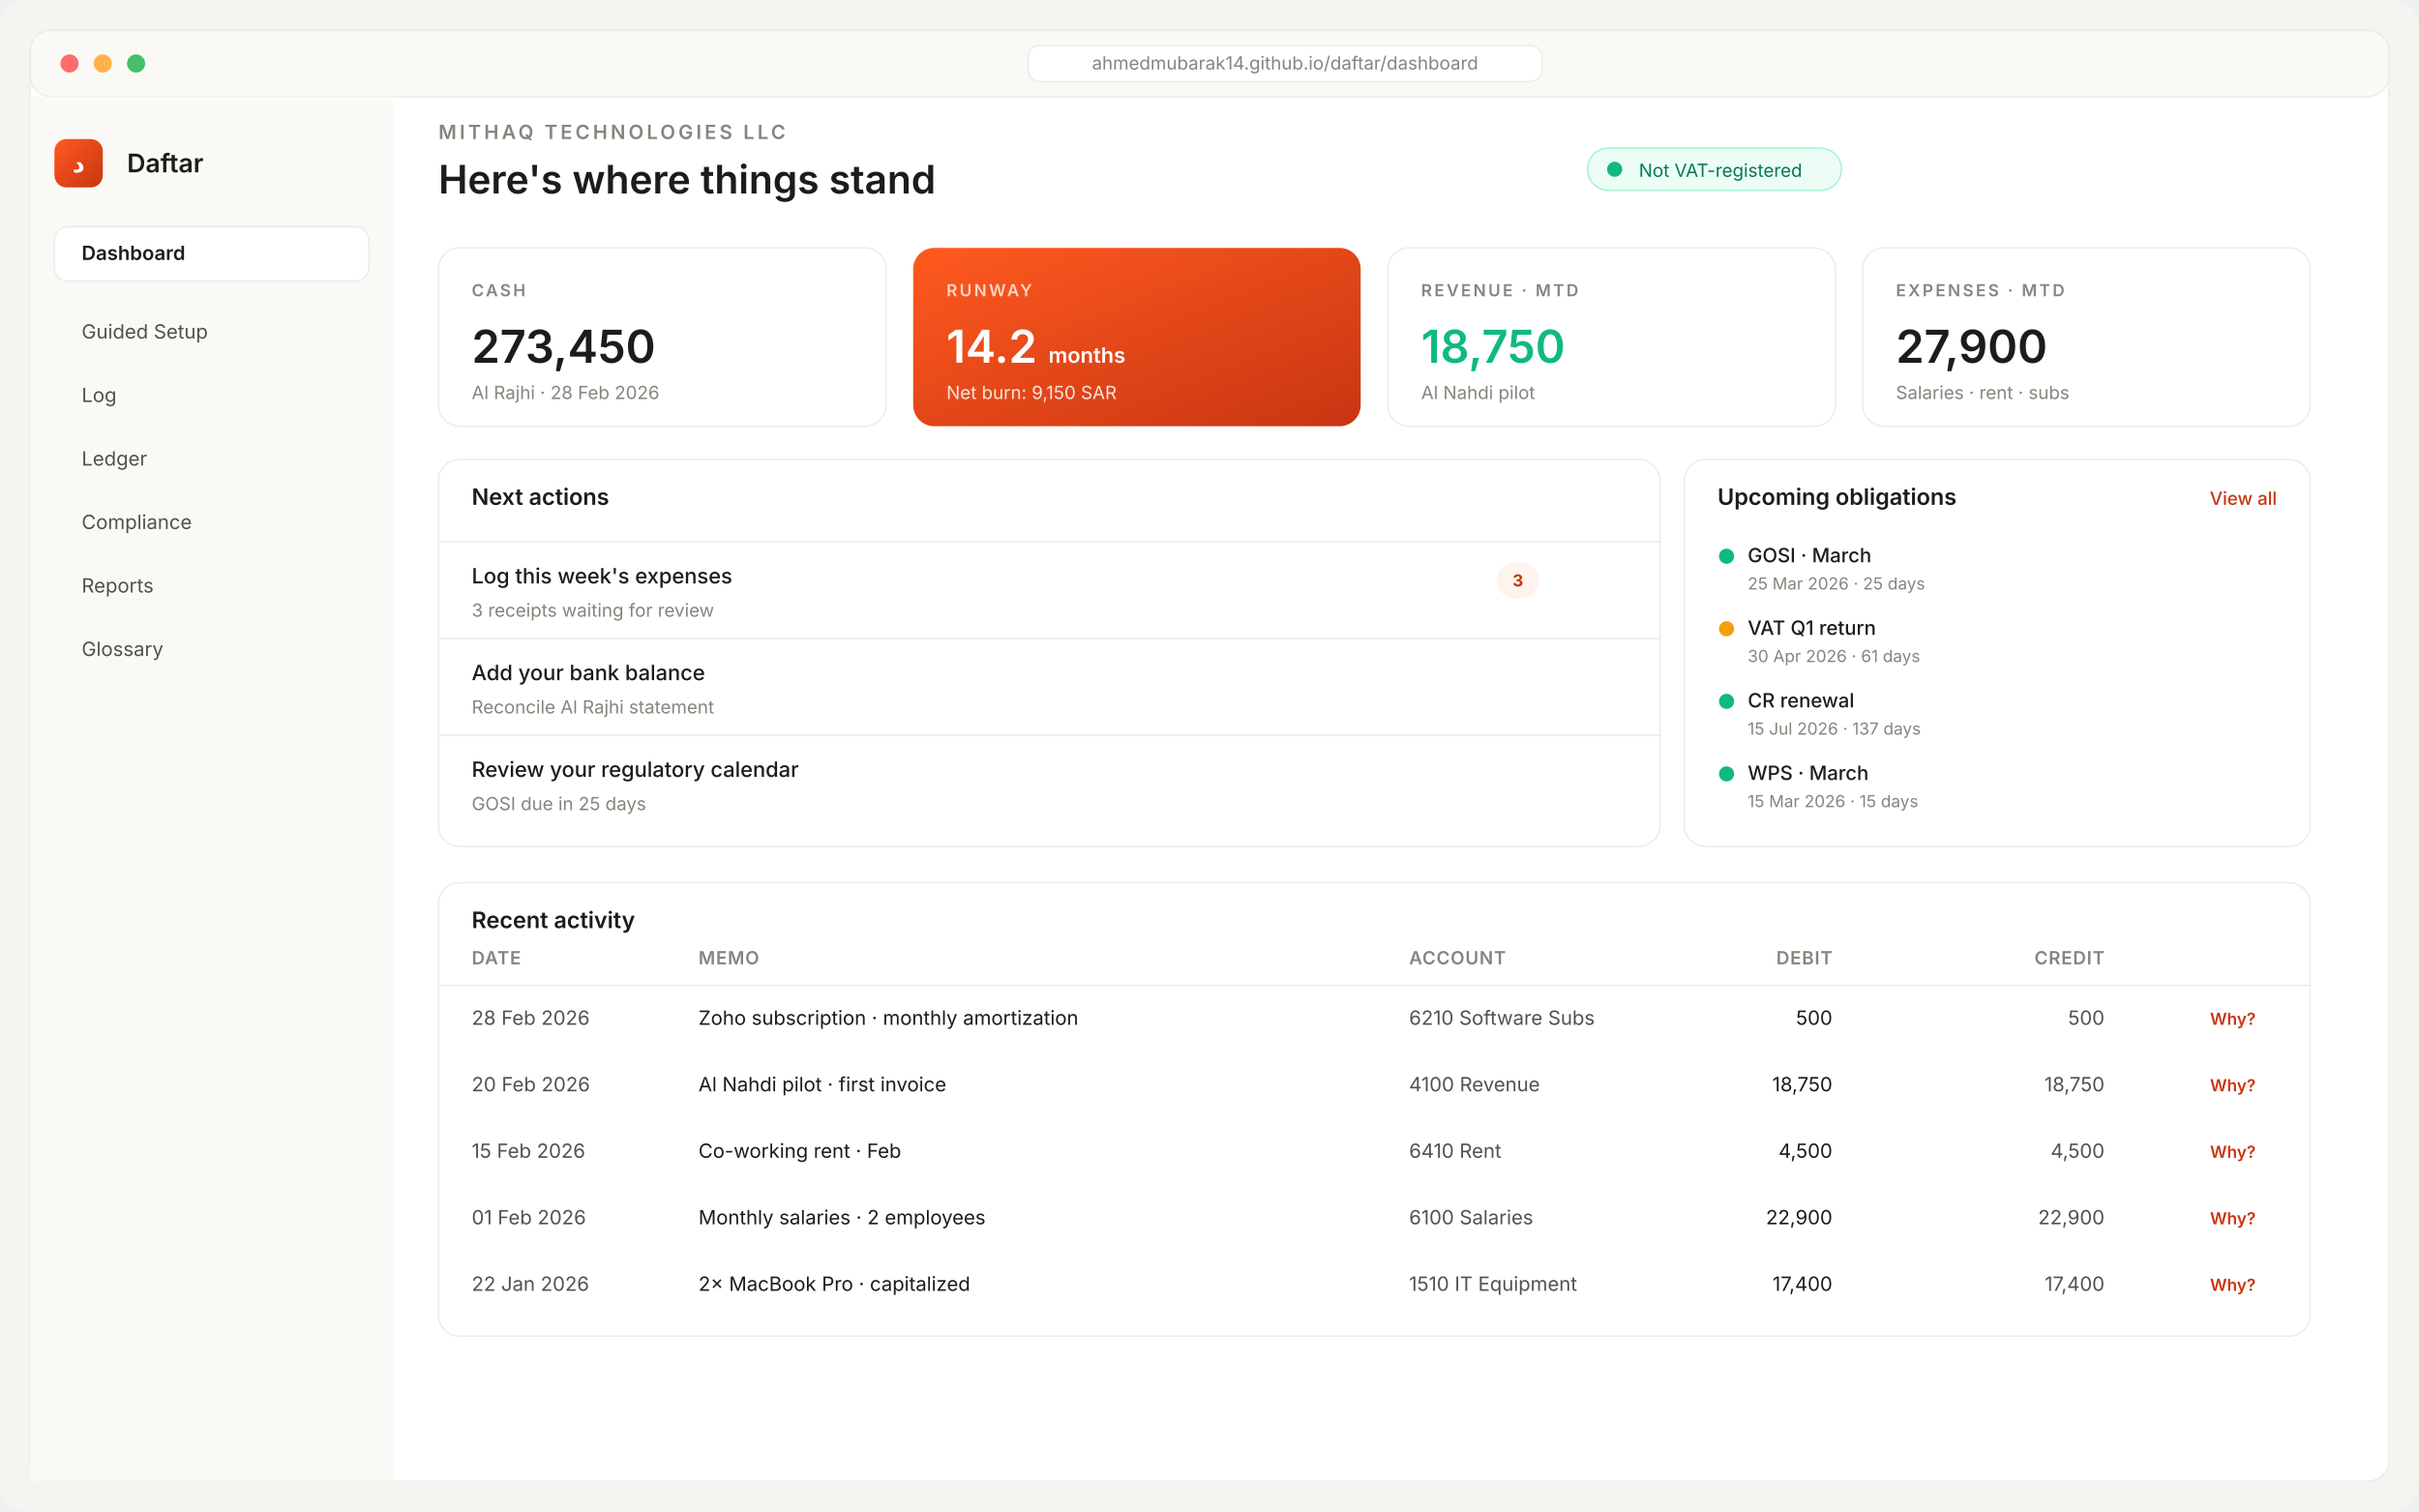
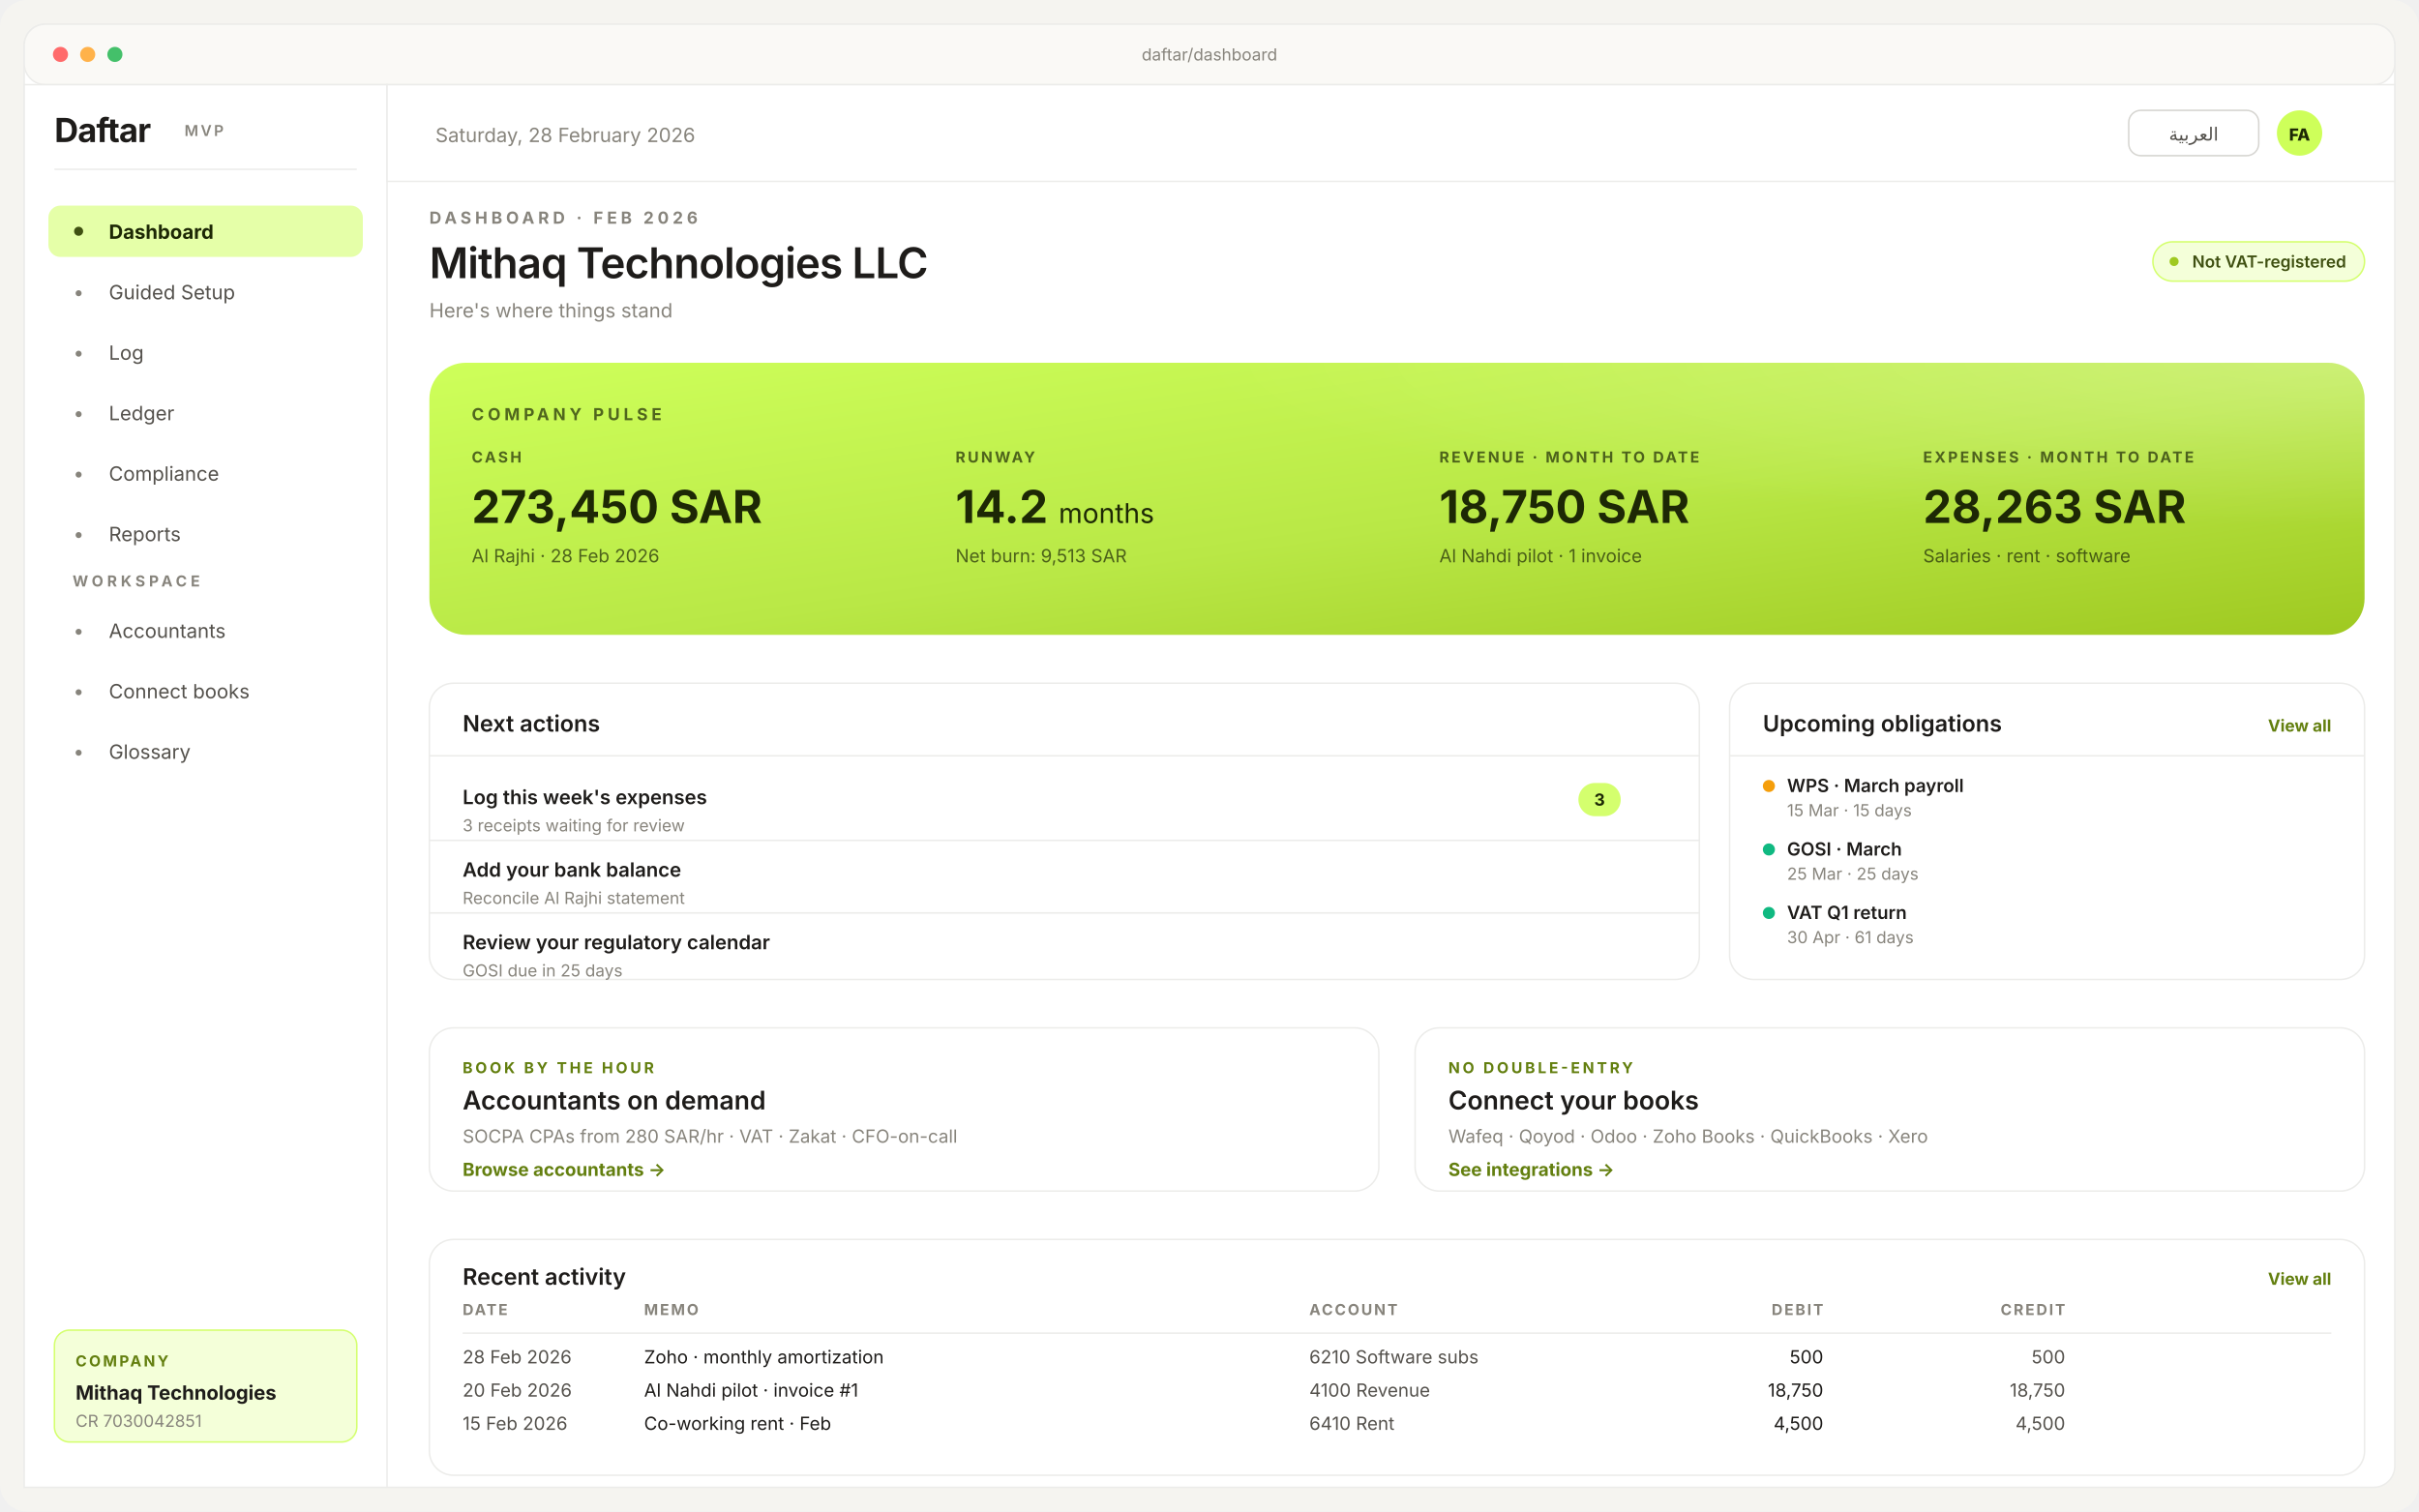
- <svg xmlns="http://www.w3.org/2000/svg" viewBox="0 0 1600 1000" width="1600" height="1000" font-family="-apple-system, Inter, 'SF Pro', system-ui, sans-serif">
+ <svg xmlns="http://www.w3.org/2000/svg" viewBox="0 0 1600 1000" width="1600" height="1000" font-family="-apple-system, Inter, system-ui, sans-serif">
  <defs>
-     <linearGradient id="accent" x1="0" y1="0" x2="1" y2="1">
-       <stop offset="0" stop-color="#ff5a1f" />
-       <stop offset="1" stop-color="#c83512" />
+     <linearGradient id="hero" x1="0" y1="0" x2="1" y2="1">
+       <stop offset="0" stop-color="#ceff5a" />
+       <stop offset="0.55" stop-color="#b9e846" />
+       <stop offset="1" stop-color="#9fc921" />
    </linearGradient>
-     <filter id="soft" x="-5%" y="-5%" width="110%" height="110%">
-       <feGaussianBlur stdDeviation="8" />
-       <feComponentTransfer>
-         <feFuncA type="linear" slope="0.12" />
-       </feComponentTransfer>
-       <feComposite in2="SourceGraphic" operator="over" />
-     </filter>
+     <radialGradient id="heroGlow" cx="100%" cy="0%" r="60%">
+       <stop offset="0" stop-color="#ffffff" stop-opacity="0.55" />
+       <stop offset="1" stop-color="#ffffff" stop-opacity="0" />
+     </radialGradient>
  </defs>
  <rect width="1600" height="1000" rx="18" fill="#f5f4f0" />
-   <rect x="20" y="20" width="1560" height="960" rx="14" fill="#ffffff" stroke="#ececea" />
-   <rect x="20" y="20" width="1560" height="44" rx="14" fill="#faf9f6" stroke="#ececea" />
-   <circle cx="46" cy="42" r="6" fill="#ff6b6b" />
-   <circle cx="68" cy="42" r="6" fill="#ffb24a" />
-   <circle cx="90" cy="42" r="6" fill="#44c06a" />
-   <rect x="680" y="30" width="340" height="24" rx="8" fill="#ffffff" stroke="#ececea" />
-   <text x="850" y="46" font-size="12" fill="#87847c" text-anchor="middle">ahmedmubarak14.github.io/daftar/dashboard</text>
-   <rect x="20" y="64" width="240" height="916" fill="#faf9f6" />
-   <g transform="translate(36,92)">
-     <rect width="32" height="32" rx="8" fill="url(#accent)" />
-     <text x="16" y="22" font-size="16" fill="#fff" text-anchor="middle" font-weight="700">د</text>
-     <text x="48" y="22" font-size="17" fill="#1e1c1a" font-weight="600">Daftar</text>
-   </g>
-   <g transform="translate(36,150)" font-size="13" fill="#54514c">
-     <rect width="208" height="36" rx="9" fill="#ffffff" stroke="#ececea" />
-     <text x="18" y="22" fill="#1e1c1a" font-weight="600">Dashboard</text>
-     <text x="18" y="74">Guided Setup</text>
-     <text x="18" y="116">Log</text>
-     <text x="18" y="158">Ledger</text>
-     <text x="18" y="200">Compliance</text>
-     <text x="18" y="242">Reports</text>
-     <text x="18" y="284">Glossary</text>
-   </g>
-   <g transform="translate(290,92)">
-     <text font-size="13" fill="#87847c" font-weight="600" letter-spacing="2">MITHAQ TECHNOLOGIES LLC</text>
-     <text y="36" font-size="26" fill="#1e1c1a" font-weight="600">Here's where things stand</text>
-     <g transform="translate(760,6)">
-       <rect width="168" height="28" rx="14" fill="#ecfdf5" stroke="#a7f3d0" />
-       <circle cx="18" cy="14" r="5" fill="#10b981" />
-       <text x="34" y="19" font-size="12" fill="#047857">Not VAT-registered</text>
-     </g>
-     <g transform="translate(0,72)">
+   <rect x="16" y="16" width="1568" height="968" rx="14" fill="#ffffff" stroke="#ececea" />
+   <rect x="16" y="16" width="1568" height="40" rx="14" fill="#faf9f6" stroke="#ececea" />
+   <circle cx="40" cy="36" r="5" fill="#ff6b6b" />
+   <circle cx="58" cy="36" r="5" fill="#ffb24a" />
+   <circle cx="76" cy="36" r="5" fill="#44c06a" />
+   <text x="800" y="40" font-size="11" fill="#87847c" text-anchor="middle">daftar/dashboard</text>
+   <rect x="16" y="56" width="240" height="928" fill="#ffffff" stroke="#ececea" />
+   <g transform="translate(36,94)">
+     <text font-size="22" font-weight="700" fill="#1e1c1a" letter-spacing="-0.5">Daftar</text>
+     <text x="86" y="-4" font-size="10" font-weight="600" fill="#87847c" letter-spacing="1.5">MVP</text>
+   </g>
+   <line x1="36" y1="112" x2="236" y2="112" stroke="#ececea" />
+   <g font-size="13" transform="translate(32,136)">
+     <rect width="208" height="34" rx="8" fill="#e5ffa8" />
+     <text x="40" y="22" fill="#1d2805" font-weight="700">Dashboard</text>
+     <circle cx="20" cy="17" r="3" fill="#3f5011" />
+     <g transform="translate(0,40)">
+       <text x="40" y="22" fill="#54514c">Guided Setup</text>
+       <circle cx="20" cy="18" r="2" fill="#87847c" />
+     </g>
+     <g transform="translate(0,80)">
+       <text x="40" y="22" fill="#54514c">Log</text>
+       <circle cx="20" cy="18" r="2" fill="#87847c" />
+     </g>
+     <g transform="translate(0,120)">
+       <text x="40" y="22" fill="#54514c">Ledger</text>
+       <circle cx="20" cy="18" r="2" fill="#87847c" />
+     </g>
+     <g transform="translate(0,160)">
+       <text x="40" y="22" fill="#54514c">Compliance</text>
+       <circle cx="20" cy="18" r="2" fill="#87847c" />
+     </g>
+     <g transform="translate(0,200)">
+       <text x="40" y="22" fill="#54514c">Reports</text>
+       <circle cx="20" cy="18" r="2" fill="#87847c" />
+     </g>
+   </g>
+   <text x="48" y="388" font-size="10" letter-spacing="2.5" font-weight="700" fill="#87847c">WORKSPACE</text>
+   <g font-size="13" transform="translate(32,400)">
+     <g>
+       <text x="40" y="22" fill="#54514c">Accountants</text>
+       <circle cx="20" cy="18" r="2" fill="#87847c" />
+     </g>
+     <g transform="translate(0,40)">
+       <text x="40" y="22" fill="#54514c">Connect books</text>
+       <circle cx="20" cy="18" r="2" fill="#87847c" />
+     </g>
+     <g transform="translate(0,80)">
+       <text x="40" y="22" fill="#54514c">Glossary</text>
+       <circle cx="20" cy="18" r="2" fill="#87847c" />
+     </g>
+   </g>
+   <g transform="translate(36,880)">
+     <rect width="200" height="74" rx="10" fill="#f4ffd9" stroke="#d4ff6e" />
+     <text x="14" y="24" font-size="10" letter-spacing="1.5" font-weight="700" fill="#637f0f">COMPANY</text>
+     <text x="14" y="46" font-size="13" font-weight="700" fill="#1e1c1a">Mithaq Technologies</text>
+     <text x="14" y="64" font-size="11" fill="#87847c">CR 7030042851</text>
+   </g>
+   <rect x="256" y="56" width="1328" height="64" fill="#ffffff" stroke="#ececea" />
+   <text x="288" y="94" font-size="13" fill="#87847c">Saturday, 28 February 2026</text>
+   <g transform="translate(1408,73)">
+     <rect width="86" height="30" rx="8" fill="#ffffff" stroke="#d6d5d1" />
+     <text x="43" y="20" font-size="12" fill="#54514c" text-anchor="middle">العربية</text>
+   </g>
+   <g transform="translate(1506,73)">
+     <circle cx="15" cy="15" r="15" fill="#ceff5a" />
+     <text x="15" y="20" font-size="11" font-weight="800" fill="#1d2805" text-anchor="middle">FA</text>
+   </g>
+   <g transform="translate(284,148)">
+     <text font-size="11" letter-spacing="2.5" font-weight="700" fill="#87847c">DASHBOARD · FEB 2026</text>
+     <text y="36" font-size="28" font-weight="600" fill="#1e1c1a" letter-spacing="-0.5">Mithaq Technologies LLC</text>
+     <text y="62" font-size="13" fill="#87847c">Here's where things stand</text>
+     <g transform="translate(1140,12)">
+       <rect width="140" height="26" rx="13" fill="#f4ffd9" stroke="#d4ff6e" />
+       <circle cx="14" cy="13" r="3" fill="#9fc921" />
+       <text x="26" y="17" font-size="11" fill="#3f5011" font-weight="600">Not VAT-registered</text>
+     </g>
+   </g>
+   <g transform="translate(284,240)">
+     <rect width="1280" height="180" rx="24" fill="url(#hero)" />
+     <rect width="1280" height="180" rx="24" fill="url(#heroGlow)" opacity="0.45" />
+     <text x="28" y="38" font-size="11" letter-spacing="2.5" font-weight="700" fill="#1d2805" opacity="0.7">COMPANY PULSE</text>
+     <g transform="translate(28,66)">
+       <text font-size="10" letter-spacing="1.5" font-weight="700" fill="#1d2805" opacity="0.7">CASH</text>
+       <text y="40" font-size="30" font-weight="700" fill="#1d2805">273,450 SAR</text>
+       <text y="66" font-size="12" fill="#1d2805" opacity="0.7">Al Rajhi · 28 Feb 2026</text>
+     </g>
+     <g transform="translate(348,66)">
+       <text font-size="10" letter-spacing="1.5" font-weight="700" fill="#1d2805" opacity="0.7">RUNWAY</text>
+       <text y="40" font-size="30" font-weight="700" fill="#1d2805">14.2 <tspan font-size="18" font-weight="400" opacity="0.7">months</tspan>
+       </text>
+       <text y="66" font-size="12" fill="#1d2805" opacity="0.7">Net burn: 9,513 SAR</text>
+     </g>
+     <g transform="translate(668,66)">
+       <text font-size="10" letter-spacing="1.5" font-weight="700" fill="#1d2805" opacity="0.7">REVENUE · MONTH TO DATE</text>
+       <text y="40" font-size="30" font-weight="700" fill="#1d2805">18,750 SAR</text>
+       <text y="66" font-size="12" fill="#1d2805" opacity="0.7">Al Nahdi pilot · 1 invoice</text>
+     </g>
+     <g transform="translate(988,66)">
+       <text font-size="10" letter-spacing="1.5" font-weight="700" fill="#1d2805" opacity="0.7">EXPENSES · MONTH TO DATE</text>
+       <text y="40" font-size="30" font-weight="700" fill="#1d2805">28,263 SAR</text>
+       <text y="66" font-size="12" fill="#1d2805" opacity="0.7">Salaries · rent · software</text>
+     </g>
+   </g>
+   <g transform="translate(284,452)">
+     <rect width="840" height="196" rx="16" fill="#ffffff" stroke="#ececea" />
+     <text x="22" y="32" font-size="15" font-weight="600" fill="#1e1c1a">Next actions</text>
+     <line x1="0" y1="48" x2="840" y2="48" stroke="#ececea" />
+     <g transform="translate(0,60)">
      <g>
-         <rect width="296" height="118" rx="14" fill="#ffffff" stroke="#ececea" />
-         <text x="22" y="32" font-size="11" fill="#87847c" letter-spacing="1.5" font-weight="600">CASH</text>
-         <text x="22" y="76" font-size="30" fill="#1e1c1a" font-weight="600">273,450</text>
-         <text x="22" y="100" font-size="12" fill="#87847c">Al Rajhi · 28 Feb 2026</text>
-       </g>
-       <g transform="translate(314,0)">
-         <rect width="296" height="118" rx="14" fill="url(#accent)" />
-         <text x="22" y="32" font-size="11" fill="#ffffff" opacity="0.75" letter-spacing="1.5" font-weight="600">RUNWAY</text>
-         <text x="22" y="76" font-size="30" fill="#ffffff" font-weight="600">14.2 <tspan font-size="14" opacity="0.8">months</tspan>
-         </text>
-         <text x="22" y="100" font-size="12" fill="#ffffff" opacity="0.85">Net burn: 9,150 SAR</text>
-       </g>
-       <g transform="translate(628,0)">
-         <rect width="296" height="118" rx="14" fill="#ffffff" stroke="#ececea" />
-         <text x="22" y="32" font-size="11" fill="#87847c" letter-spacing="1.5" font-weight="600">REVENUE · MTD</text>
-         <text x="22" y="76" font-size="30" fill="#10b981" font-weight="600">18,750</text>
-         <text x="22" y="100" font-size="12" fill="#87847c">Al Nahdi pilot</text>
-       </g>
-       <g transform="translate(942,0)">
-         <rect width="296" height="118" rx="14" fill="#ffffff" stroke="#ececea" />
-         <text x="22" y="32" font-size="11" fill="#87847c" letter-spacing="1.5" font-weight="600">EXPENSES · MTD</text>
-         <text x="22" y="76" font-size="30" fill="#1e1c1a" font-weight="600">27,900</text>
-         <text x="22" y="100" font-size="12" fill="#87847c">Salaries · rent · subs</text>
-       </g>
-     </g>
-     <g transform="translate(0,212)">
+         <text x="22" y="20" font-size="13" font-weight="600" fill="#1e1c1a">Log this week's expenses</text>
+         <text x="22" y="38" font-size="11" fill="#87847c">3 receipts waiting for review</text>
+         <rect x="760" y="6" width="28" height="22" rx="11" fill="#d4ff6e" />
+         <text x="774" y="21" font-size="11" font-weight="700" fill="#1d2805" text-anchor="middle">3</text>
+       </g>
+       <g transform="translate(0,44)">
+         <line x1="0" y1="0" x2="840" y2="0" stroke="#ececea" />
+         <text x="22" y="24" font-size="13" font-weight="600" fill="#1e1c1a">Add your bank balance</text>
+         <text x="22" y="42" font-size="11" fill="#87847c">Reconcile Al Rajhi statement</text>
+       </g>
+       <g transform="translate(0,92)">
+         <line x1="0" y1="0" x2="840" y2="0" stroke="#ececea" />
+         <text x="22" y="24" font-size="13" font-weight="600" fill="#1e1c1a">Review your regulatory calendar</text>
+         <text x="22" y="42" font-size="11" fill="#87847c">GOSI due in 25 days</text>
+       </g>
+     </g>
+     <g transform="translate(860,0)">
+       <rect width="420" height="196" rx="16" fill="#ffffff" stroke="#ececea" />
+       <text x="22" y="32" font-size="15" font-weight="600" fill="#1e1c1a">Upcoming obligations</text>
+       <text x="398" y="32" text-anchor="end" font-size="11" font-weight="700" fill="#637f0f">View all</text>
+       <line x1="0" y1="48" x2="420" y2="48" stroke="#ececea" />
+       <g transform="translate(22,66)" font-size="12">
+         <g>
+           <circle cx="4" cy="2" r="4" fill="#f59e0b" />
+           <text x="16" y="6" fill="#1e1c1a" font-weight="600">WPS · March payroll</text>
+           <text x="16" y="22" fill="#87847c" font-size="11">15 Mar · 15 days</text>
+         </g>
+         <g transform="translate(0,42)">
+           <circle cx="4" cy="2" r="4" fill="#10b981" />
+           <text x="16" y="6" fill="#1e1c1a" font-weight="600">GOSI · March</text>
+           <text x="16" y="22" fill="#87847c" font-size="11">25 Mar · 25 days</text>
+         </g>
+         <g transform="translate(0,84)">
+           <circle cx="4" cy="2" r="4" fill="#10b981" />
+           <text x="16" y="6" fill="#1e1c1a" font-weight="600">VAT Q1 return</text>
+           <text x="16" y="22" fill="#87847c" font-size="11">30 Apr · 61 days</text>
+         </g>
+       </g>
+     </g>
+   </g>
+   <g transform="translate(284,680)">
+     <rect width="628" height="108" rx="16" fill="#ffffff" stroke="#ececea" />
+     <text x="22" y="30" font-size="10" letter-spacing="1.8" font-weight="700" fill="#637f0f">BOOK BY THE HOUR</text>
+     <text x="22" y="54" font-size="17" font-weight="600" fill="#1e1c1a">Accountants on demand</text>
+     <text x="22" y="76" font-size="12" fill="#87847c">SOCPA CPAs from 280 SAR/hr · VAT · Zakat · CFO-on-call</text>
+     <text x="22" y="98" font-size="12" font-weight="700" fill="#637f0f">Browse accountants →</text>
+     <g transform="translate(652,0)">
+       <rect width="628" height="108" rx="16" fill="#ffffff" stroke="#ececea" />
+       <text x="22" y="30" font-size="10" letter-spacing="1.8" font-weight="700" fill="#637f0f">NO DOUBLE-ENTRY</text>
+       <text x="22" y="54" font-size="17" font-weight="600" fill="#1e1c1a">Connect your books</text>
+       <text x="22" y="76" font-size="12" fill="#87847c">Wafeq · Qoyod · Odoo · Zoho Books · QuickBooks · Xero</text>
+       <text x="22" y="98" font-size="12" font-weight="700" fill="#637f0f">See integrations →</text>
+     </g>
+   </g>
+   <g transform="translate(284,820)">
+     <rect width="1280" height="156" rx="16" fill="#ffffff" stroke="#ececea" />
+     <text x="22" y="30" font-size="15" font-weight="600" fill="#1e1c1a">Recent activity</text>
+     <text x="1258" y="30" text-anchor="end" font-size="11" font-weight="700" fill="#637f0f">View all</text>
+     <g transform="translate(22,50)" font-size="10" letter-spacing="1.2" font-weight="700" fill="#87847c">
+       <text x="0">DATE</text>
+       <text x="120">MEMO</text>
+       <text x="560">ACCOUNT</text>
+       <text x="900" text-anchor="end">DEBIT</text>
+       <text x="1060" text-anchor="end">CREDIT</text>
+     </g>
+     <line x1="22" y1="62" x2="1258" y2="62" stroke="#ececea" />
+     <g transform="translate(22,82)" font-size="12">
      <g>
-         <rect width="808" height="256" rx="14" fill="#ffffff" stroke="#ececea" />
-         <text x="22" y="30" font-size="15" font-weight="600" fill="#1e1c1a">Next actions</text>
-         <g transform="translate(0,54)" font-size="14">
-           <g>
-             <rect y="0" width="808" height="1" fill="#ececea" />
-             <text x="22" y="28" fill="#1e1c1a" font-weight="500">Log this week's expenses</text>
-             <text x="22" y="50" fill="#87847c" font-size="12">3 receipts waiting for review</text>
-             <rect x="700" y="14" width="28" height="24" rx="12" fill="#fff4ed" />
-             <text x="714" y="30" font-size="11" fill="#c83512" font-weight="700" text-anchor="middle">3</text>
-           </g>
-           <g transform="translate(0,64)">
-             <rect y="0" width="808" height="1" fill="#ececea" />
-             <text x="22" y="28" fill="#1e1c1a" font-weight="500">Add your bank balance</text>
-             <text x="22" y="50" fill="#87847c" font-size="12">Reconcile Al Rajhi statement</text>
-           </g>
-           <g transform="translate(0,128)">
-             <rect y="0" width="808" height="1" fill="#ececea" />
-             <text x="22" y="28" fill="#1e1c1a" font-weight="500">Review your regulatory calendar</text>
-             <text x="22" y="50" fill="#87847c" font-size="12">GOSI due in 25 days</text>
-           </g>
-         </g>
-       </g>
-       <g transform="translate(824,0)">
-         <rect width="414" height="256" rx="14" fill="#ffffff" stroke="#ececea" />
-         <text x="22" y="30" font-size="15" font-weight="600" fill="#1e1c1a">Upcoming obligations</text>
-         <text x="392" y="30" font-size="12" fill="#c83512" text-anchor="end" font-weight="500">View all</text>
-         <g transform="translate(22,58)" font-size="13">
-           <g>
-             <circle cx="6" cy="6" r="5" fill="#10b981" />
-             <text x="20" y="10" font-weight="500" fill="#1e1c1a">GOSI · March</text>
-             <text x="20" y="28" font-size="11" fill="#87847c">25 Mar 2026 · 25 days</text>
-           </g>
-           <g transform="translate(0,48)">
-             <circle cx="6" cy="6" r="5" fill="#f59e0b" />
-             <text x="20" y="10" font-weight="500" fill="#1e1c1a">VAT Q1 return</text>
-             <text x="20" y="28" font-size="11" fill="#87847c">30 Apr 2026 · 61 days</text>
-           </g>
-           <g transform="translate(0,96)">
-             <circle cx="6" cy="6" r="5" fill="#10b981" />
-             <text x="20" y="10" font-weight="500" fill="#1e1c1a">CR renewal</text>
-             <text x="20" y="28" font-size="11" fill="#87847c">15 Jul 2026 · 137 days</text>
-           </g>
-           <g transform="translate(0,144)">
-             <circle cx="6" cy="6" r="5" fill="#10b981" />
-             <text x="20" y="10" font-weight="500" fill="#1e1c1a">WPS · March</text>
-             <text x="20" y="28" font-size="11" fill="#87847c">15 Mar 2026 · 15 days</text>
-           </g>
-         </g>
-       </g>
-     </g>
-     <g transform="translate(0,492)">
-       <rect width="1238" height="300" rx="14" fill="#ffffff" stroke="#ececea" />
-       <text x="22" y="30" font-size="15" font-weight="600" fill="#1e1c1a">Recent activity</text>
-       <g transform="translate(22,54)" font-size="12" fill="#87847c">
-         <text x="0" y="0" letter-spacing="0.5" font-weight="600">DATE</text>
-         <text x="150" y="0" letter-spacing="0.5" font-weight="600">MEMO</text>
-         <text x="620" y="0" letter-spacing="0.5" font-weight="600">ACCOUNT</text>
-         <text x="900" y="0" text-anchor="end" letter-spacing="0.5" font-weight="600">DEBIT</text>
-         <text x="1080" y="0" text-anchor="end" letter-spacing="0.5" font-weight="600">CREDIT</text>
-       </g>
-       <g transform="translate(22,68)">
-         <line x1="-22" y1="0" x2="1216" y2="0" stroke="#ececea" />
-       </g>
-       <g transform="translate(22,94)" font-size="13">
-         <g>
-           <text x="0" y="0" fill="#54514c">28 Feb 2026</text>
-           <text x="150" y="0" fill="#1e1c1a">Zoho subscription · monthly amortization</text>
-           <text x="620" y="0" fill="#54514c">6210 Software Subs</text>
-           <text x="900" y="0" fill="#1e1c1a" text-anchor="end">500</text>
-           <text x="1080" y="0" fill="#54514c" text-anchor="end">500</text>
-           <text x="1180" y="0" fill="#c83512" font-size="11" text-anchor="end" font-weight="600">Why?</text>
-         </g>
-         <g transform="translate(0,44)">
-           <text x="0" y="0" fill="#54514c">20 Feb 2026</text>
-           <text x="150" y="0" fill="#1e1c1a">Al Nahdi pilot · first invoice</text>
-           <text x="620" y="0" fill="#54514c">4100 Revenue</text>
-           <text x="900" y="0" fill="#1e1c1a" text-anchor="end">18,750</text>
-           <text x="1080" y="0" fill="#54514c" text-anchor="end">18,750</text>
-           <text x="1180" y="0" fill="#c83512" font-size="11" text-anchor="end" font-weight="600">Why?</text>
-         </g>
-         <g transform="translate(0,88)">
-           <text x="0" y="0" fill="#54514c">15 Feb 2026</text>
-           <text x="150" y="0" fill="#1e1c1a">Co-working rent · Feb</text>
-           <text x="620" y="0" fill="#54514c">6410 Rent</text>
-           <text x="900" y="0" fill="#1e1c1a" text-anchor="end">4,500</text>
-           <text x="1080" y="0" fill="#54514c" text-anchor="end">4,500</text>
-           <text x="1180" y="0" fill="#c83512" font-size="11" text-anchor="end" font-weight="600">Why?</text>
-         </g>
-         <g transform="translate(0,132)">
-           <text x="0" y="0" fill="#54514c">01 Feb 2026</text>
-           <text x="150" y="0" fill="#1e1c1a">Monthly salaries · 2 employees</text>
-           <text x="620" y="0" fill="#54514c">6100 Salaries</text>
-           <text x="900" y="0" fill="#1e1c1a" text-anchor="end">22,900</text>
-           <text x="1080" y="0" fill="#54514c" text-anchor="end">22,900</text>
-           <text x="1180" y="0" fill="#c83512" font-size="11" text-anchor="end" font-weight="600">Why?</text>
-         </g>
-         <g transform="translate(0,176)">
-           <text x="0" y="0" fill="#54514c">22 Jan 2026</text>
-           <text x="150" y="0" fill="#1e1c1a">2× MacBook Pro · capitalized</text>
-           <text x="620" y="0" fill="#54514c">1510 IT Equipment</text>
-           <text x="900" y="0" fill="#1e1c1a" text-anchor="end">17,400</text>
-           <text x="1080" y="0" fill="#54514c" text-anchor="end">17,400</text>
-           <text x="1180" y="0" fill="#c83512" font-size="11" text-anchor="end" font-weight="600">Why?</text>
-         </g>
+         <text x="0" fill="#54514c">28 Feb 2026</text>
+         <text x="120" fill="#1e1c1a">Zoho · monthly amortization</text>
+         <text x="560" fill="#54514c">6210 Software subs</text>
+         <text x="900" text-anchor="end" fill="#1e1c1a">500</text>
+         <text x="1060" text-anchor="end" fill="#54514c">500</text>
+       </g>
+       <g transform="translate(0,22)">
+         <text x="0" fill="#54514c">20 Feb 2026</text>
+         <text x="120" fill="#1e1c1a">Al Nahdi pilot · invoice #1</text>
+         <text x="560" fill="#54514c">4100 Revenue</text>
+         <text x="900" text-anchor="end" fill="#1e1c1a">18,750</text>
+         <text x="1060" text-anchor="end" fill="#54514c">18,750</text>
+       </g>
+       <g transform="translate(0,44)">
+         <text x="0" fill="#54514c">15 Feb 2026</text>
+         <text x="120" fill="#1e1c1a">Co-working rent · Feb</text>
+         <text x="560" fill="#54514c">6410 Rent</text>
+         <text x="900" text-anchor="end" fill="#1e1c1a">4,500</text>
+         <text x="1060" text-anchor="end" fill="#54514c">4,500</text>
      </g>
    </g>
  </g>
</svg>
